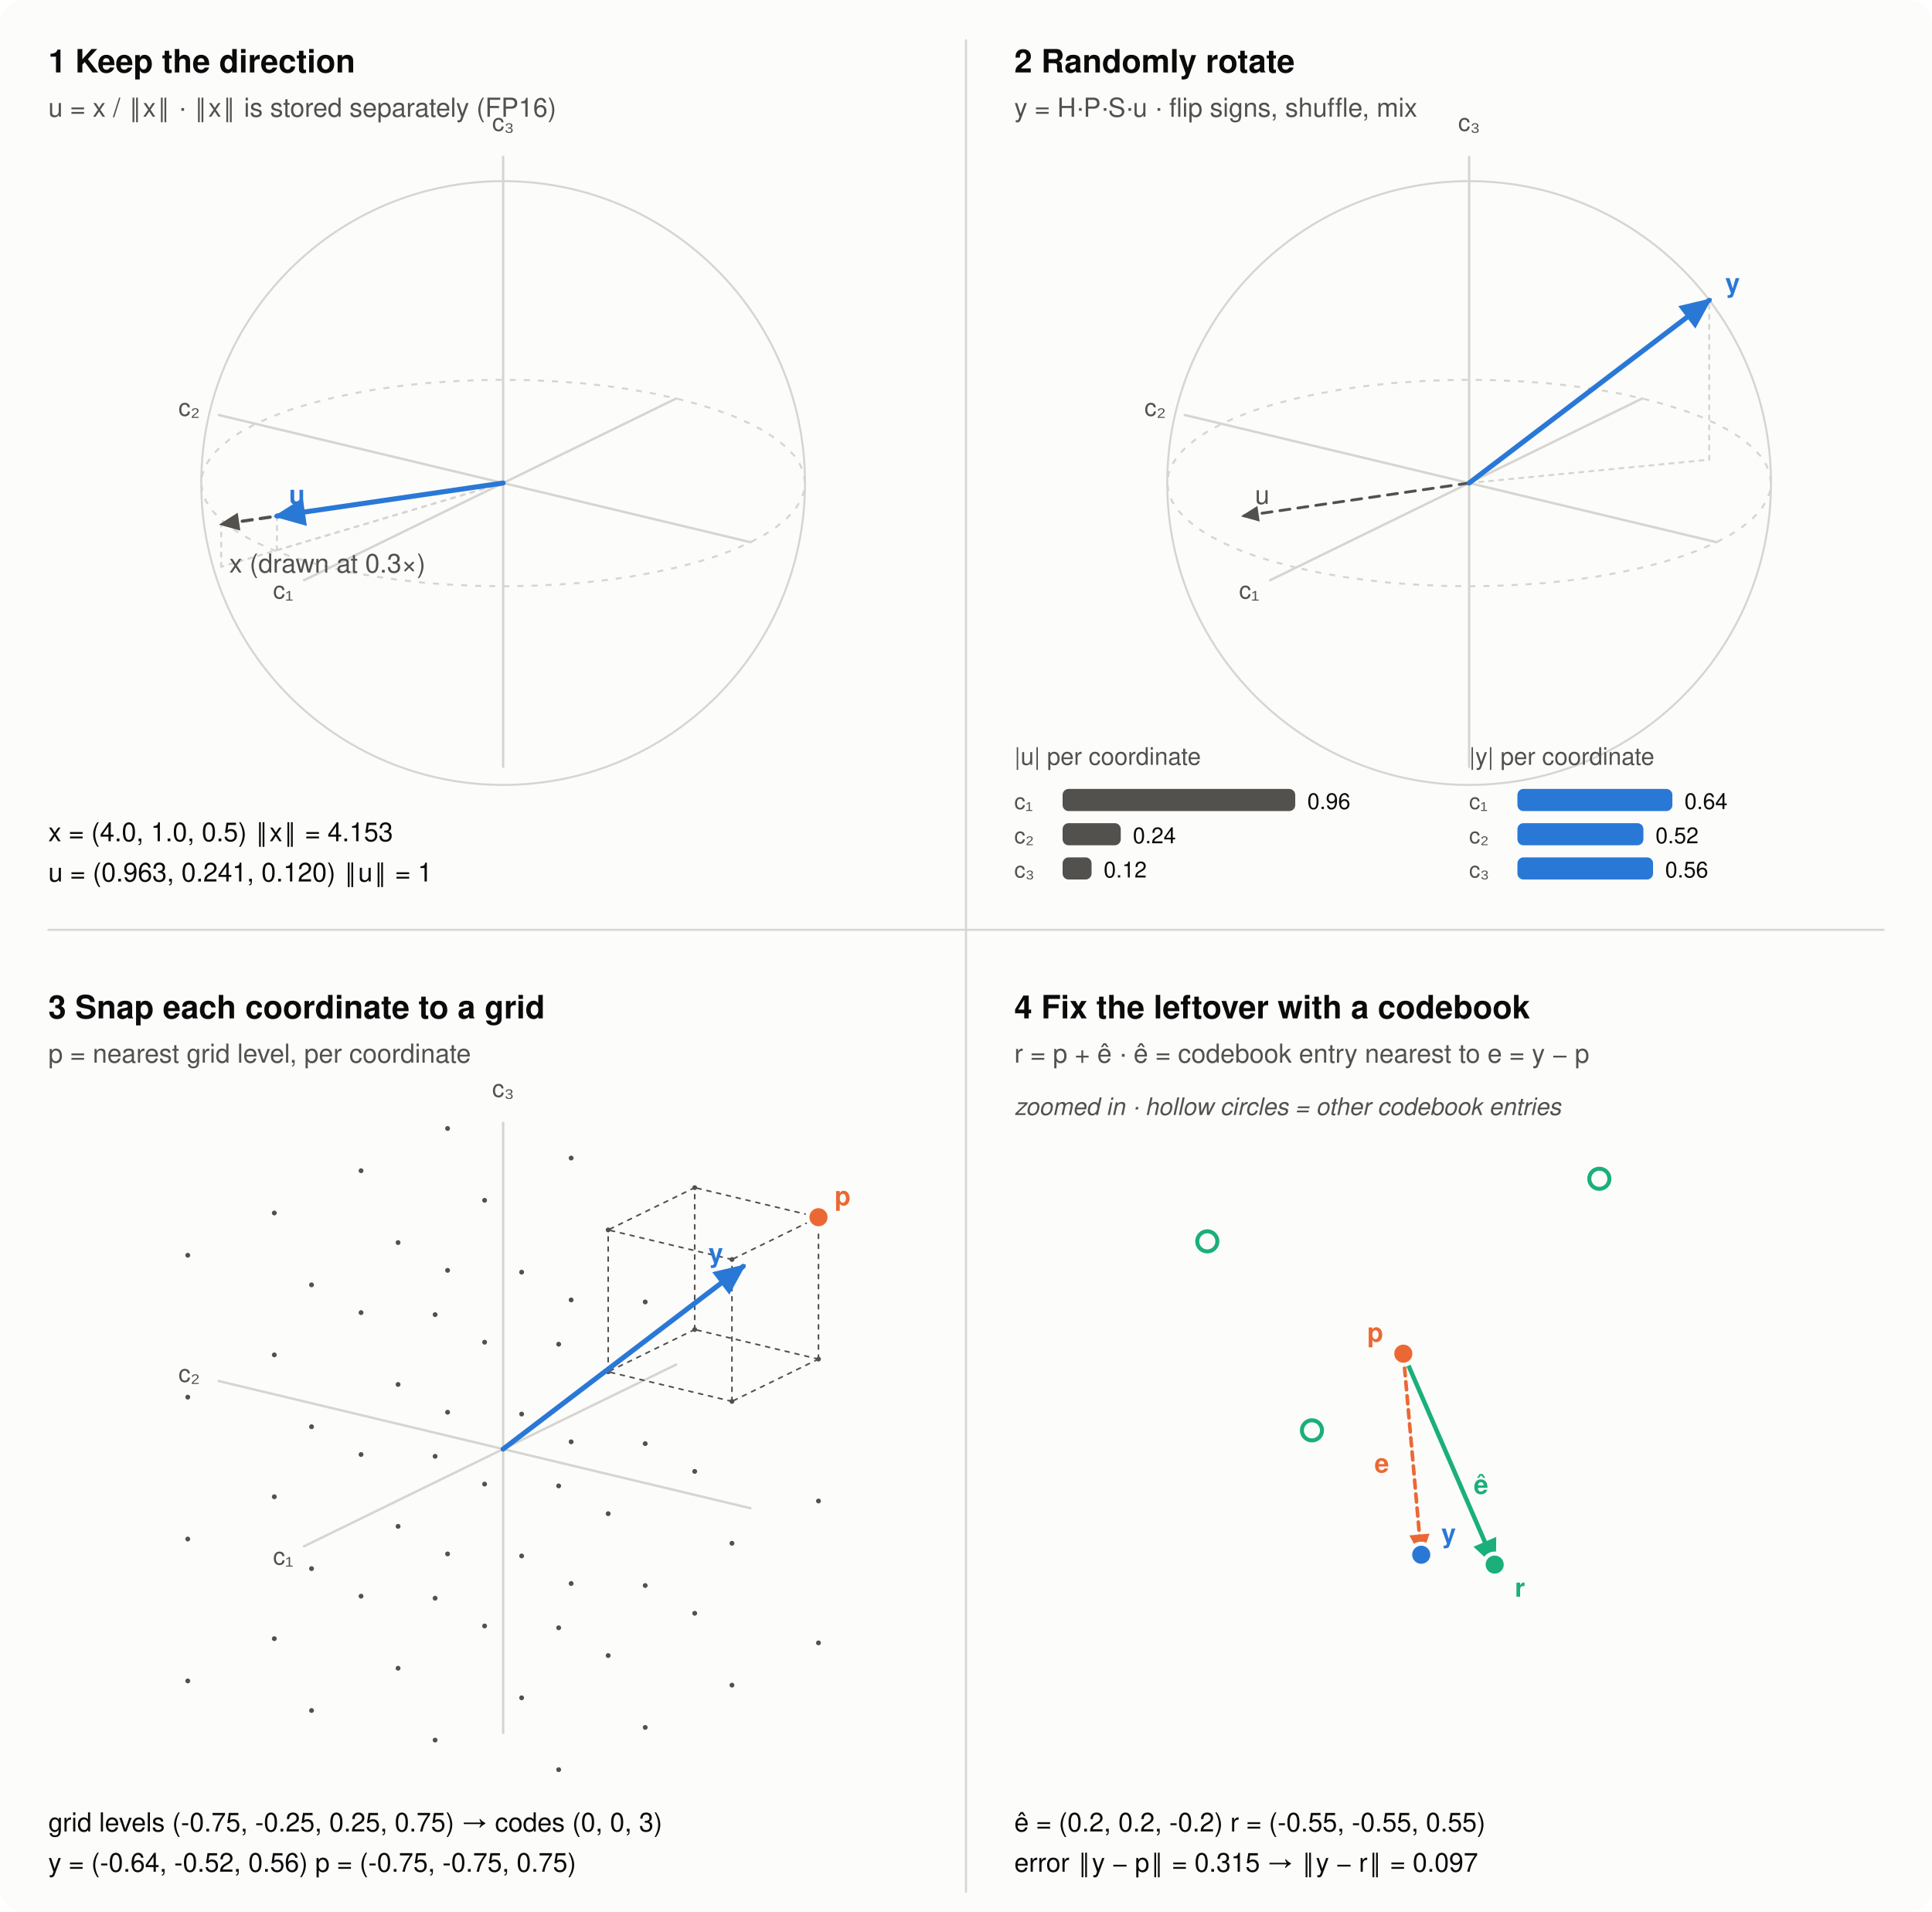
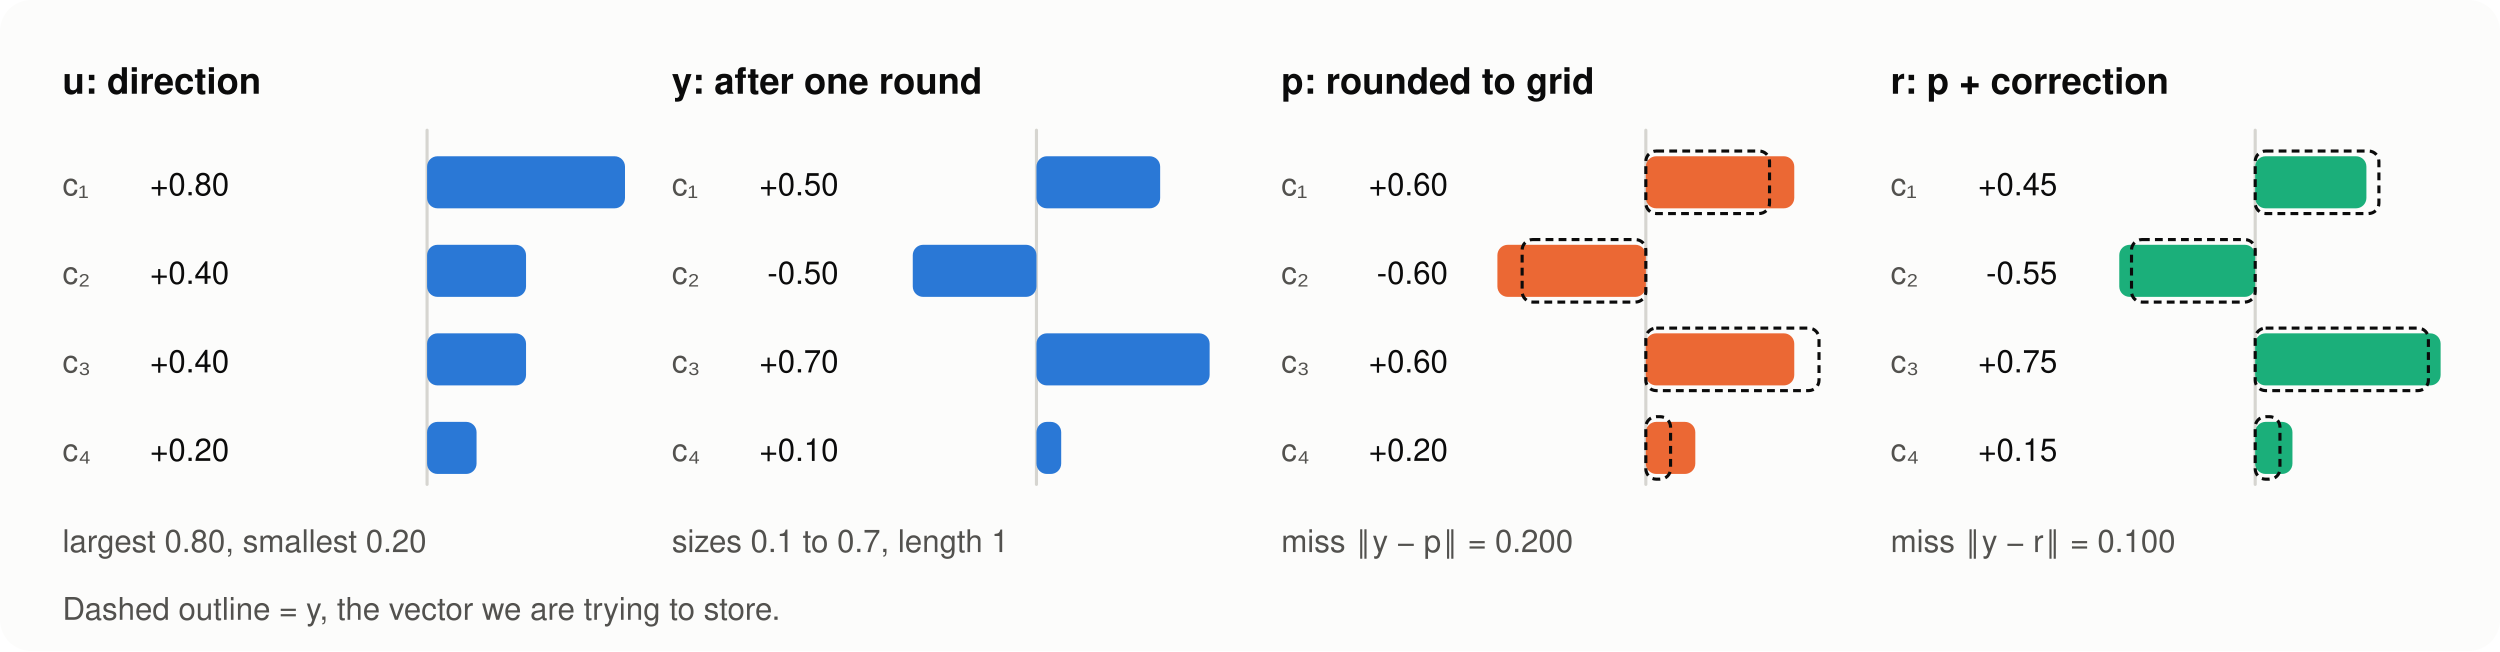
- <svg xmlns="http://www.w3.org/2000/svg" width="960" height="950" viewBox="0 0 960 950" font-family="-apple-system, BlinkMacSystemFont, 'Segoe UI', Helvetica, Arial, sans-serif" role="img">
-   <defs>
-     <marker id="head-text" viewBox="0 0 10 10" refX="8" refY="5" markerWidth="7" markerHeight="7" orient="auto-start-reverse">
-       <path d="M0,1 L9,5 L0,9 z" fill="#0b0b0b" />
-     </marker>
-     <marker id="head-text2" viewBox="0 0 10 10" refX="8" refY="5" markerWidth="7" markerHeight="7" orient="auto-start-reverse">
-       <path d="M0,1 L9,5 L0,9 z" fill="#52514e" />
-     </marker>
-     <marker id="head-blue" viewBox="0 0 10 10" refX="8" refY="5" markerWidth="7" markerHeight="7" orient="auto-start-reverse">
-       <path d="M0,1 L9,5 L0,9 z" fill="#2a78d6" />
-     </marker>
-     <marker id="head-orange" viewBox="0 0 10 10" refX="8" refY="5" markerWidth="7" markerHeight="7" orient="auto-start-reverse">
-       <path d="M0,1 L9,5 L0,9 z" fill="#eb6834" />
-     </marker>
-     <marker id="head-aqua" viewBox="0 0 10 10" refX="8" refY="5" markerWidth="7" markerHeight="7" orient="auto-start-reverse">
-       <path d="M0,1 L9,5 L0,9 z" fill="#1baf7a" />
-     </marker>
-   </defs>
+ <svg xmlns="http://www.w3.org/2000/svg" width="960" height="250" viewBox="0 0 960 250" font-family="-apple-system, BlinkMacSystemFont, 'Segoe UI', Helvetica, Arial, sans-serif" role="img">
  <rect width="100%" height="100%" rx="12" fill="#fcfcfb" />
-   <text x="24.0" y="36.0" font-size="16" font-weight="700" fill="#0b0b0b" text-anchor="start">1  Keep the direction</text>
-   <text x="24.0" y="58.0" font-size="13" font-weight="400" fill="#52514e" text-anchor="start">u = x / ‖x‖   ·   ‖x‖ is stored separately (FP16)</text>
-   <line x1="336.0" y1="198.0" x2="151.1" y2="288.3" stroke="#d6d5d0" stroke-width="1.2" stroke-linecap="round" />
-   <text x="140.7" y="297.4" font-size="12" font-weight="400" fill="#52514e" text-anchor="middle">c₁</text>
-   <line x1="372.9" y1="269.4" x2="108.7" y2="206.2" stroke="#d6d5d0" stroke-width="1.2" stroke-linecap="round" />
-   <text x="94.0" y="206.6" font-size="12" font-weight="400" fill="#52514e" text-anchor="middle">c₂</text>
-   <line x1="250.0" y1="381.0" x2="250.0" y2="77.9" stroke="#d6d5d0" stroke-width="1.2" stroke-linecap="round" />
-   <text x="250.0" y="65.0" font-size="12" font-weight="400" fill="#52514e" text-anchor="middle">c₃</text>
-   <polyline points="164.0,282.0 153.6,279.3 143.9,276.3 135.1,273.0 127.1,269.4 120.1,265.7 114.1,261.7 109.0,257.5 105.1,253.3 102.3,248.9 100.6,244.5 100.0,240.0 100.6,235.5 102.3,231.1 105.1,226.7 109.0,222.5 114.1,218.3 120.1,214.3 127.1,210.6 135.1,207.0 143.9,203.7 153.6,200.7 164.0,198.0 175.0,195.6 186.6,193.5 198.7,191.8 211.2,190.4 224.0,189.5 236.9,188.9 250.0,188.7 263.1,188.9 276.0,189.5 288.8,190.4 301.3,191.8 313.4,193.5 325.0,195.6 336.0,198.0 346.4,200.7 356.1,203.7 364.9,207.0 372.9,210.6 379.9,214.3 385.9,218.3 391.0,222.5 394.9,226.7 397.7,231.1 399.4,235.5 400.0,240.0 399.4,244.5 397.7,248.9 394.9,253.3 391.0,257.5 385.9,261.7 379.9,265.7 372.9,269.4 364.9,273.0 356.1,276.3 346.4,279.3 336.0,282.0 325.0,284.4 313.4,286.5 301.3,288.2 288.8,289.6 276.0,290.5 263.1,291.1 250.0,291.3 236.9,291.1 224.0,290.5 211.2,289.6 198.7,288.2 186.6,286.5 175.0,284.4 164.0,282.0" fill="none" stroke="#d6d5d0" stroke-width="1" stroke-dasharray="3 4" />
-   <circle cx="250.0" cy="240.0" r="150" fill="none" stroke="#d6d5d0" stroke-width="1" />
-   <line x1="109.9" y1="281.6" x2="109.9" y2="260.5" stroke="#d6d5d0" stroke-width="1" stroke-linecap="round" stroke-dasharray="2 3" />
-   <line x1="250.0" y1="240.0" x2="109.9" y2="281.6" stroke="#d6d5d0" stroke-width="1" stroke-linecap="round" stroke-dasharray="2 3" />
-   <line x1="250.0" y1="240.0" x2="109.9" y2="260.5" stroke="#52514e" stroke-width="1.6" stroke-linecap="round" stroke-dasharray="5 4" marker-end="url(#head-text2)" />
-   <text x="113.9" y="284.5" font-size="13" font-weight="400" fill="#52514e" text-anchor="start">x (drawn at 0.3×)</text>
-   <line x1="137.6" y1="273.4" x2="137.6" y2="256.4" stroke="#d6d5d0" stroke-width="1" stroke-linecap="round" stroke-dasharray="2 3" />
-   <line x1="250.0" y1="240.0" x2="137.6" y2="273.4" stroke="#d6d5d0" stroke-width="1" stroke-linecap="round" stroke-dasharray="2 3" />
-   <line x1="250.0" y1="240.0" x2="137.6" y2="256.4" stroke="#2a78d6" stroke-width="2.5" stroke-linecap="round" marker-end="url(#head-blue)" />
-   <text x="143.6" y="250.4" font-size="13" font-weight="600" fill="#2a78d6" text-anchor="start">u</text>
-   <text x="24.0" y="418.0" font-size="13" font-weight="400" fill="#0b0b0b" text-anchor="start">x = (4.0, 1.0, 0.5)   ‖x‖ = 4.153</text>
-   <text x="24.0" y="438.0" font-size="13" font-weight="400" fill="#0b0b0b" text-anchor="start">u = (0.963, 0.241, 0.120)   ‖u‖ = 1</text>
-   <text x="504.0" y="36.0" font-size="16" font-weight="700" fill="#0b0b0b" text-anchor="start">2  Randomly rotate</text>
-   <text x="504.0" y="58.0" font-size="13" font-weight="400" fill="#52514e" text-anchor="start">y = H·P·S·u   ·   flip signs, shuffle, mix</text>
-   <line x1="816.0" y1="198.0" x2="631.1" y2="288.3" stroke="#d6d5d0" stroke-width="1.2" stroke-linecap="round" />
-   <text x="620.7" y="297.4" font-size="12" font-weight="400" fill="#52514e" text-anchor="middle">c₁</text>
-   <line x1="852.9" y1="269.4" x2="588.7" y2="206.2" stroke="#d6d5d0" stroke-width="1.2" stroke-linecap="round" />
-   <text x="574.0" y="206.6" font-size="12" font-weight="400" fill="#52514e" text-anchor="middle">c₂</text>
-   <line x1="730.0" y1="381.0" x2="730.0" y2="77.9" stroke="#d6d5d0" stroke-width="1.2" stroke-linecap="round" />
-   <text x="730.0" y="65.0" font-size="12" font-weight="400" fill="#52514e" text-anchor="middle">c₃</text>
-   <polyline points="644.0,282.0 633.6,279.3 623.9,276.3 615.1,273.0 607.1,269.4 600.1,265.7 594.1,261.7 589.0,257.5 585.1,253.3 582.3,248.9 580.6,244.5 580.0,240.0 580.6,235.5 582.3,231.1 585.1,226.7 589.0,222.5 594.1,218.3 600.1,214.3 607.1,210.6 615.1,207.0 623.9,203.7 633.6,200.7 644.0,198.0 655.0,195.6 666.6,193.5 678.7,191.8 691.2,190.4 704.0,189.5 716.9,188.9 730.0,188.7 743.1,188.9 756.0,189.5 768.8,190.4 781.3,191.8 793.4,193.5 805.0,195.6 816.0,198.0 826.4,200.7 836.1,203.7 844.9,207.0 852.9,210.6 859.9,214.3 865.9,218.3 871.0,222.5 874.9,226.7 877.7,231.1 879.4,235.5 880.0,240.0 879.4,244.5 877.7,248.9 874.9,253.3 871.0,257.5 865.9,261.7 859.9,265.7 852.9,269.4 844.9,273.0 836.1,276.3 826.4,279.3 816.0,282.0 805.0,284.4 793.4,286.5 781.3,288.2 768.8,289.6 756.0,290.5 743.1,291.1 730.0,291.3 716.9,291.1 704.0,290.5 691.2,289.6 678.7,288.2 666.6,286.5 655.0,284.4 644.0,282.0" fill="none" stroke="#d6d5d0" stroke-width="1" stroke-dasharray="3 4" />
-   <circle cx="730.0" cy="240.0" r="150" fill="none" stroke="#d6d5d0" stroke-width="1" />
-   <line x1="730.0" y1="240.0" x2="617.6" y2="256.4" stroke="#52514e" stroke-width="1.4" stroke-linecap="round" stroke-dasharray="5 4" marker-end="url(#head-text2)" />
-   <text x="623.6" y="250.4" font-size="13" font-weight="400" fill="#52514e" text-anchor="start">u</text>
-   <line x1="849.3" y1="228.4" x2="849.3" y2="149.2" stroke="#d6d5d0" stroke-width="1" stroke-linecap="round" stroke-dasharray="2 3" />
-   <line x1="730.0" y1="240.0" x2="849.3" y2="228.4" stroke="#d6d5d0" stroke-width="1" stroke-linecap="round" stroke-dasharray="2 3" />
-   <line x1="730.0" y1="240.0" x2="849.3" y2="149.2" stroke="#2a78d6" stroke-width="2.5" stroke-linecap="round" marker-end="url(#head-blue)" />
-   <text x="857.3" y="145.2" font-size="13" font-weight="600" fill="#2a78d6" text-anchor="start">y</text>
-   <text x="504.0" y="380.0" font-size="12" font-weight="400" fill="#52514e" text-anchor="start">|u| per coordinate</text>
-   <text x="504.0" y="402.0" font-size="11" font-weight="400" fill="#52514e" text-anchor="start">c₁</text>
-   <rect x="528" y="392" width="115.6" height="11" rx="3" fill="#52514e" />
-   <text x="649.6" y="402.0" font-size="11" font-weight="400" fill="#0b0b0b" text-anchor="start">0.96</text>
-   <text x="504.0" y="419.0" font-size="11" font-weight="400" fill="#52514e" text-anchor="start">c₂</text>
-   <rect x="528" y="409" width="28.9" height="11" rx="3" fill="#52514e" />
-   <text x="562.9" y="419.0" font-size="11" font-weight="400" fill="#0b0b0b" text-anchor="start">0.24</text>
-   <text x="504.0" y="436.0" font-size="11" font-weight="400" fill="#52514e" text-anchor="start">c₃</text>
-   <rect x="528" y="426" width="14.4" height="11" rx="3" fill="#52514e" />
-   <text x="548.4" y="436.0" font-size="11" font-weight="400" fill="#0b0b0b" text-anchor="start">0.12</text>
-   <text x="730.0" y="380.0" font-size="12" font-weight="400" fill="#52514e" text-anchor="start">|y| per coordinate</text>
-   <text x="730.0" y="402.0" font-size="11" font-weight="400" fill="#52514e" text-anchor="start">c₁</text>
-   <rect x="754" y="392" width="77.0" height="11" rx="3" fill="#2a78d6" />
-   <text x="837.0" y="402.0" font-size="11" font-weight="400" fill="#0b0b0b" text-anchor="start">0.64</text>
-   <text x="730.0" y="419.0" font-size="11" font-weight="400" fill="#52514e" text-anchor="start">c₂</text>
-   <rect x="754" y="409" width="62.6" height="11" rx="3" fill="#2a78d6" />
-   <text x="822.6" y="419.0" font-size="11" font-weight="400" fill="#0b0b0b" text-anchor="start">0.52</text>
-   <text x="730.0" y="436.0" font-size="11" font-weight="400" fill="#52514e" text-anchor="start">c₃</text>
-   <rect x="754" y="426" width="67.4" height="11" rx="3" fill="#2a78d6" />
-   <text x="827.4" y="436.0" font-size="11" font-weight="400" fill="#0b0b0b" text-anchor="start">0.56</text>
-   <text x="24.0" y="506.0" font-size="16" font-weight="700" fill="#0b0b0b" text-anchor="start">3  Snap each coordinate to a grid</text>
-   <text x="24.0" y="528.0" font-size="13" font-weight="400" fill="#52514e" text-anchor="start">p = nearest grid level, per coordinate</text>
-   <line x1="336.0" y1="678.0" x2="151.1" y2="768.3" stroke="#d6d5d0" stroke-width="1.2" stroke-linecap="round" />
-   <text x="140.7" y="777.4" font-size="12" font-weight="400" fill="#52514e" text-anchor="middle">c₁</text>
-   <line x1="372.9" y1="749.4" x2="108.7" y2="686.2" stroke="#d6d5d0" stroke-width="1.2" stroke-linecap="round" />
-   <text x="94.0" y="686.6" font-size="12" font-weight="400" fill="#52514e" text-anchor="middle">c₂</text>
-   <line x1="250.0" y1="861.0" x2="250.0" y2="557.9" stroke="#d6d5d0" stroke-width="1.2" stroke-linecap="round" />
-   <text x="250.0" y="545.0" font-size="12" font-weight="400" fill="#52514e" text-anchor="middle">c₃</text>
-   <circle cx="406.7" cy="816.3" r="2.2" fill="#52514e" stroke="#fcfcfb" stroke-width="2" />
-   <circle cx="406.7" cy="745.8" r="2.2" fill="#52514e" stroke="#fcfcfb" stroke-width="2" />
-   <circle cx="406.7" cy="675.3" r="2.2" fill="#52514e" stroke="#fcfcfb" stroke-width="2" />
-   <circle cx="406.7" cy="604.8" r="2.2" fill="#52514e" stroke="#fcfcfb" stroke-width="2" />
-   <circle cx="345.2" cy="801.6" r="2.2" fill="#52514e" stroke="#fcfcfb" stroke-width="2" />
-   <circle cx="345.2" cy="731.1" r="2.2" fill="#52514e" stroke="#fcfcfb" stroke-width="2" />
-   <circle cx="345.2" cy="660.6" r="2.2" fill="#52514e" stroke="#fcfcfb" stroke-width="2" />
-   <circle cx="345.2" cy="590.1" r="2.2" fill="#52514e" stroke="#fcfcfb" stroke-width="2" />
-   <circle cx="283.8" cy="786.8" r="2.2" fill="#52514e" stroke="#fcfcfb" stroke-width="2" />
-   <circle cx="283.8" cy="716.4" r="2.2" fill="#52514e" stroke="#fcfcfb" stroke-width="2" />
-   <circle cx="283.8" cy="645.9" r="2.2" fill="#52514e" stroke="#fcfcfb" stroke-width="2" />
-   <circle cx="283.8" cy="575.4" r="2.2" fill="#52514e" stroke="#fcfcfb" stroke-width="2" />
-   <circle cx="222.4" cy="772.1" r="2.2" fill="#52514e" stroke="#fcfcfb" stroke-width="2" />
-   <circle cx="222.4" cy="701.7" r="2.2" fill="#52514e" stroke="#fcfcfb" stroke-width="2" />
-   <circle cx="222.4" cy="631.2" r="2.2" fill="#52514e" stroke="#fcfcfb" stroke-width="2" />
-   <circle cx="222.4" cy="560.7" r="2.2" fill="#52514e" stroke="#fcfcfb" stroke-width="2" />
-   <circle cx="363.7" cy="837.3" r="2.2" fill="#52514e" stroke="#fcfcfb" stroke-width="2" />
-   <circle cx="363.7" cy="766.8" r="2.2" fill="#52514e" stroke="#fcfcfb" stroke-width="2" />
-   <circle cx="363.7" cy="696.3" r="2.2" fill="#52514e" stroke="#fcfcfb" stroke-width="2" />
-   <circle cx="363.7" cy="625.8" r="2.2" fill="#52514e" stroke="#fcfcfb" stroke-width="2" />
-   <circle cx="302.2" cy="822.6" r="2.2" fill="#52514e" stroke="#fcfcfb" stroke-width="2" />
-   <circle cx="302.2" cy="752.1" r="2.2" fill="#52514e" stroke="#fcfcfb" stroke-width="2" />
-   <circle cx="302.2" cy="681.6" r="2.2" fill="#52514e" stroke="#fcfcfb" stroke-width="2" />
-   <circle cx="302.2" cy="611.1" r="2.2" fill="#52514e" stroke="#fcfcfb" stroke-width="2" />
-   <circle cx="240.8" cy="807.9" r="2.2" fill="#52514e" stroke="#fcfcfb" stroke-width="2" />
-   <circle cx="240.8" cy="737.4" r="2.2" fill="#52514e" stroke="#fcfcfb" stroke-width="2" />
-   <circle cx="240.8" cy="666.9" r="2.2" fill="#52514e" stroke="#fcfcfb" stroke-width="2" />
-   <circle cx="240.8" cy="596.4" r="2.2" fill="#52514e" stroke="#fcfcfb" stroke-width="2" />
-   <circle cx="179.4" cy="793.1" r="2.2" fill="#52514e" stroke="#fcfcfb" stroke-width="2" />
-   <circle cx="179.4" cy="722.7" r="2.2" fill="#52514e" stroke="#fcfcfb" stroke-width="2" />
-   <circle cx="179.4" cy="652.2" r="2.2" fill="#52514e" stroke="#fcfcfb" stroke-width="2" />
-   <circle cx="179.4" cy="581.7" r="2.2" fill="#52514e" stroke="#fcfcfb" stroke-width="2" />
-   <circle cx="320.6" cy="858.3" r="2.2" fill="#52514e" stroke="#fcfcfb" stroke-width="2" />
-   <circle cx="320.6" cy="787.8" r="2.2" fill="#52514e" stroke="#fcfcfb" stroke-width="2" />
-   <circle cx="320.6" cy="717.3" r="2.2" fill="#52514e" stroke="#fcfcfb" stroke-width="2" />
-   <circle cx="320.6" cy="646.9" r="2.2" fill="#52514e" stroke="#fcfcfb" stroke-width="2" />
-   <circle cx="259.2" cy="843.6" r="2.2" fill="#52514e" stroke="#fcfcfb" stroke-width="2" />
-   <circle cx="259.2" cy="773.1" r="2.2" fill="#52514e" stroke="#fcfcfb" stroke-width="2" />
-   <circle cx="259.2" cy="702.6" r="2.2" fill="#52514e" stroke="#fcfcfb" stroke-width="2" />
-   <circle cx="259.2" cy="632.1" r="2.2" fill="#52514e" stroke="#fcfcfb" stroke-width="2" />
-   <circle cx="197.8" cy="828.9" r="2.2" fill="#52514e" stroke="#fcfcfb" stroke-width="2" />
-   <circle cx="197.8" cy="758.4" r="2.2" fill="#52514e" stroke="#fcfcfb" stroke-width="2" />
-   <circle cx="197.8" cy="687.9" r="2.2" fill="#52514e" stroke="#fcfcfb" stroke-width="2" />
-   <circle cx="197.8" cy="617.4" r="2.2" fill="#52514e" stroke="#fcfcfb" stroke-width="2" />
-   <circle cx="136.3" cy="814.2" r="2.2" fill="#52514e" stroke="#fcfcfb" stroke-width="2" />
-   <circle cx="136.3" cy="743.7" r="2.2" fill="#52514e" stroke="#fcfcfb" stroke-width="2" />
-   <circle cx="136.3" cy="673.2" r="2.2" fill="#52514e" stroke="#fcfcfb" stroke-width="2" />
-   <circle cx="136.3" cy="602.7" r="2.2" fill="#52514e" stroke="#fcfcfb" stroke-width="2" />
-   <circle cx="277.6" cy="879.3" r="2.2" fill="#52514e" stroke="#fcfcfb" stroke-width="2" />
-   <circle cx="277.6" cy="808.8" r="2.2" fill="#52514e" stroke="#fcfcfb" stroke-width="2" />
-   <circle cx="277.6" cy="738.3" r="2.2" fill="#52514e" stroke="#fcfcfb" stroke-width="2" />
-   <circle cx="277.6" cy="667.9" r="2.2" fill="#52514e" stroke="#fcfcfb" stroke-width="2" />
-   <circle cx="216.2" cy="864.6" r="2.2" fill="#52514e" stroke="#fcfcfb" stroke-width="2" />
-   <circle cx="216.2" cy="794.1" r="2.2" fill="#52514e" stroke="#fcfcfb" stroke-width="2" />
-   <circle cx="216.2" cy="723.6" r="2.2" fill="#52514e" stroke="#fcfcfb" stroke-width="2" />
-   <circle cx="216.2" cy="653.2" r="2.2" fill="#52514e" stroke="#fcfcfb" stroke-width="2" />
-   <circle cx="154.8" cy="849.9" r="2.2" fill="#52514e" stroke="#fcfcfb" stroke-width="2" />
-   <circle cx="154.8" cy="779.4" r="2.2" fill="#52514e" stroke="#fcfcfb" stroke-width="2" />
-   <circle cx="154.8" cy="708.9" r="2.2" fill="#52514e" stroke="#fcfcfb" stroke-width="2" />
-   <circle cx="154.8" cy="638.4" r="2.2" fill="#52514e" stroke="#fcfcfb" stroke-width="2" />
-   <circle cx="93.3" cy="835.2" r="2.2" fill="#52514e" stroke="#fcfcfb" stroke-width="2" />
-   <circle cx="93.3" cy="764.7" r="2.2" fill="#52514e" stroke="#fcfcfb" stroke-width="2" />
-   <circle cx="93.3" cy="694.2" r="2.2" fill="#52514e" stroke="#fcfcfb" stroke-width="2" />
-   <circle cx="93.3" cy="623.7" r="2.2" fill="#52514e" stroke="#fcfcfb" stroke-width="2" />
-   <line x1="406.7" y1="675.3" x2="363.7" y2="696.3" stroke="#52514e" stroke-width="0.8" stroke-linecap="round" stroke-dasharray="2 3" />
-   <line x1="406.7" y1="675.3" x2="345.2" y2="660.6" stroke="#52514e" stroke-width="0.8" stroke-linecap="round" stroke-dasharray="2 3" />
-   <line x1="406.7" y1="675.3" x2="406.7" y2="604.8" stroke="#52514e" stroke-width="0.8" stroke-linecap="round" stroke-dasharray="2 3" />
-   <line x1="363.7" y1="696.3" x2="302.2" y2="681.6" stroke="#52514e" stroke-width="0.8" stroke-linecap="round" stroke-dasharray="2 3" />
-   <line x1="363.7" y1="696.3" x2="363.7" y2="625.8" stroke="#52514e" stroke-width="0.8" stroke-linecap="round" stroke-dasharray="2 3" />
-   <line x1="345.2" y1="660.6" x2="302.2" y2="681.6" stroke="#52514e" stroke-width="0.8" stroke-linecap="round" stroke-dasharray="2 3" />
-   <line x1="345.2" y1="660.6" x2="345.2" y2="590.1" stroke="#52514e" stroke-width="0.8" stroke-linecap="round" stroke-dasharray="2 3" />
-   <line x1="302.2" y1="681.6" x2="302.2" y2="611.1" stroke="#52514e" stroke-width="0.8" stroke-linecap="round" stroke-dasharray="2 3" />
-   <line x1="406.7" y1="604.8" x2="363.7" y2="625.8" stroke="#52514e" stroke-width="0.8" stroke-linecap="round" stroke-dasharray="2 3" />
-   <line x1="406.7" y1="604.8" x2="345.2" y2="590.1" stroke="#52514e" stroke-width="0.8" stroke-linecap="round" stroke-dasharray="2 3" />
-   <line x1="363.7" y1="625.8" x2="302.2" y2="611.1" stroke="#52514e" stroke-width="0.8" stroke-linecap="round" stroke-dasharray="2 3" />
-   <line x1="345.2" y1="590.1" x2="302.2" y2="611.1" stroke="#52514e" stroke-width="0.8" stroke-linecap="round" stroke-dasharray="2 3" />
-   <line x1="250.0" y1="720.0" x2="369.3" y2="629.2" stroke="#2a78d6" stroke-width="2.5" stroke-linecap="round" marker-end="url(#head-blue)" />
-   <text x="359.3" y="627.2" font-size="13" font-weight="600" fill="#2a78d6" text-anchor="end">y</text>
-   <circle cx="406.7" cy="604.8" r="5.5" fill="#eb6834" stroke="#fcfcfb" stroke-width="2" />
-   <text x="414.7" y="598.8" font-size="13" font-weight="600" fill="#eb6834" text-anchor="start">p</text>
-   <text x="24.0" y="910.0" font-size="13" font-weight="400" fill="#0b0b0b" text-anchor="start">grid levels (-0.75, -0.25, 0.25, 0.75)  →  codes (0, 0, 3)</text>
-   <text x="24.0" y="930.0" font-size="13" font-weight="400" fill="#0b0b0b" text-anchor="start">y = (-0.64, -0.52, 0.56)   p = (-0.75, -0.75, 0.75)</text>
-   <text x="504.0" y="506.0" font-size="16" font-weight="700" fill="#0b0b0b" text-anchor="start">4  Fix the leftover with a codebook</text>
-   <text x="504.0" y="528.0" font-size="13" font-weight="400" fill="#52514e" text-anchor="start">r = p + ê   ·   ê = codebook entry nearest to e = y − p</text>
-   <text x="504.0" y="554.0" font-size="12" font-weight="400" fill="#52514e" text-anchor="start" font-style="italic">zoomed in · hollow circles = other codebook entries</text>
-   <circle cx="599.9" cy="616.8" r="5" fill="#fcfcfb" stroke="#1baf7a" stroke-width="2" />
-   <circle cx="794.7" cy="585.7" r="5" fill="#fcfcfb" stroke="#1baf7a" stroke-width="2" />
-   <circle cx="651.9" cy="710.7" r="5" fill="#fcfcfb" stroke="#1baf7a" stroke-width="2" />
-   <line x1="697.3" y1="672.6" x2="706.2" y2="772.5" stroke="#eb6834" stroke-width="1.8" stroke-linecap="round" stroke-dasharray="4 3" marker-end="url(#head-orange)" />
-   <text x="690.2" y="731.6" font-size="13" font-weight="600" fill="#eb6834" text-anchor="end">e</text>
-   <line x1="697.3" y1="672.6" x2="742.7" y2="777.4" stroke="#1baf7a" stroke-width="2.2" stroke-linecap="round" marker-end="url(#head-aqua)" />
-   <text x="732.3" y="742.2" font-size="13" font-weight="600" fill="#1baf7a" text-anchor="start">ê</text>
-   <circle cx="697.3" cy="672.6" r="5.5" fill="#eb6834" stroke="#fcfcfb" stroke-width="2" />
-   <text x="687.3" y="666.6" font-size="13" font-weight="600" fill="#eb6834" text-anchor="end">p</text>
-   <circle cx="706.2" cy="772.5" r="5.5" fill="#2a78d6" stroke="#fcfcfb" stroke-width="2" />
-   <text x="716.2" y="766.5" font-size="13" font-weight="600" fill="#2a78d6" text-anchor="start">y</text>
-   <circle cx="742.7" cy="777.4" r="5.5" fill="#1baf7a" stroke="#fcfcfb" stroke-width="2" />
-   <text x="752.7" y="793.4" font-size="13" font-weight="600" fill="#1baf7a" text-anchor="start">r</text>
-   <text x="504.0" y="910.0" font-size="13" font-weight="400" fill="#0b0b0b" text-anchor="start">ê = (0.2, 0.2, -0.2)   r = (-0.55, -0.55, 0.55)</text>
-   <text x="504.0" y="930.0" font-size="13" font-weight="400" fill="#0b0b0b" text-anchor="start">error ‖y − p‖ = 0.315  →  ‖y − r‖ = 0.097</text>
-   <line x1="24.0" y1="462.0" x2="936.0" y2="462.0" stroke="#d6d5d0" stroke-width="1.0" stroke-linecap="round" />
-   <line x1="480.0" y1="20.0" x2="480.0" y2="940.0" stroke="#d6d5d0" stroke-width="1.0" stroke-linecap="round" />
+   <text x="24.0" y="36.0" font-size="14" font-weight="700" fill="#0b0b0b" text-anchor="start">u: direction</text>
+   <line x1="164.0" y1="50.0" x2="164.0" y2="186.0" stroke="#d6d5d0" stroke-width="1.2" stroke-linecap="round" />
+   <text x="24.0" y="75.0" font-size="12" font-weight="400" fill="#52514e" text-anchor="start">c₁</text>
+   <text x="88.0" y="75.0" font-size="12" font-weight="400" fill="#0b0b0b" text-anchor="end">+0.80</text>
+   <rect x="164.0" y="60" width="76.0" height="20" rx="4" fill="#2a78d6" />
+   <text x="24.0" y="109.0" font-size="12" font-weight="400" fill="#52514e" text-anchor="start">c₂</text>
+   <text x="88.0" y="109.0" font-size="12" font-weight="400" fill="#0b0b0b" text-anchor="end">+0.40</text>
+   <rect x="164.0" y="94" width="38.0" height="20" rx="4" fill="#2a78d6" />
+   <text x="24.0" y="143.0" font-size="12" font-weight="400" fill="#52514e" text-anchor="start">c₃</text>
+   <text x="88.0" y="143.0" font-size="12" font-weight="400" fill="#0b0b0b" text-anchor="end">+0.40</text>
+   <rect x="164.0" y="128" width="38.0" height="20" rx="4" fill="#2a78d6" />
+   <text x="24.0" y="177.0" font-size="12" font-weight="400" fill="#52514e" text-anchor="start">c₄</text>
+   <text x="88.0" y="177.0" font-size="12" font-weight="400" fill="#0b0b0b" text-anchor="end">+0.20</text>
+   <rect x="164.0" y="162" width="19.0" height="20" rx="4" fill="#2a78d6" />
+   <text x="24.0" y="212.0" font-size="12" font-weight="400" fill="#52514e" text-anchor="start">largest 0.80, smallest 0.20</text>
+   <text x="258.0" y="36.0" font-size="14" font-weight="700" fill="#0b0b0b" text-anchor="start">y: after one round</text>
+   <line x1="398.0" y1="50.0" x2="398.0" y2="186.0" stroke="#d6d5d0" stroke-width="1.2" stroke-linecap="round" />
+   <text x="258.0" y="75.0" font-size="12" font-weight="400" fill="#52514e" text-anchor="start">c₁</text>
+   <text x="322.0" y="75.0" font-size="12" font-weight="400" fill="#0b0b0b" text-anchor="end">+0.50</text>
+   <rect x="398.0" y="60" width="47.5" height="20" rx="4" fill="#2a78d6" />
+   <text x="258.0" y="109.0" font-size="12" font-weight="400" fill="#52514e" text-anchor="start">c₂</text>
+   <text x="322.0" y="109.0" font-size="12" font-weight="400" fill="#0b0b0b" text-anchor="end">-0.50</text>
+   <rect x="350.5" y="94" width="47.5" height="20" rx="4" fill="#2a78d6" />
+   <text x="258.0" y="143.0" font-size="12" font-weight="400" fill="#52514e" text-anchor="start">c₃</text>
+   <text x="322.0" y="143.0" font-size="12" font-weight="400" fill="#0b0b0b" text-anchor="end">+0.70</text>
+   <rect x="398.0" y="128" width="66.5" height="20" rx="4" fill="#2a78d6" />
+   <text x="258.0" y="177.0" font-size="12" font-weight="400" fill="#52514e" text-anchor="start">c₄</text>
+   <text x="322.0" y="177.0" font-size="12" font-weight="400" fill="#0b0b0b" text-anchor="end">+0.10</text>
+   <rect x="398.0" y="162" width="9.5" height="20" rx="4" fill="#2a78d6" />
+   <text x="258.0" y="212.0" font-size="12" font-weight="400" fill="#52514e" text-anchor="start">sizes 0.1 to 0.7, length 1</text>
+   <text x="492.0" y="36.0" font-size="14" font-weight="700" fill="#0b0b0b" text-anchor="start">p: rounded to grid</text>
+   <line x1="632.0" y1="50.0" x2="632.0" y2="186.0" stroke="#d6d5d0" stroke-width="1.2" stroke-linecap="round" />
+   <text x="492.0" y="75.0" font-size="12" font-weight="400" fill="#52514e" text-anchor="start">c₁</text>
+   <text x="556.0" y="75.0" font-size="12" font-weight="400" fill="#0b0b0b" text-anchor="end">+0.60</text>
+   <rect x="632.0" y="60" width="57.0" height="20" rx="4" fill="#eb6834" />
+   <rect x="632.0" y="58" width="47.5" height="24" rx="4" fill="none" stroke="#0b0b0b" stroke-width="1.2" stroke-dasharray="3 2" />
+   <text x="492.0" y="109.0" font-size="12" font-weight="400" fill="#52514e" text-anchor="start">c₂</text>
+   <text x="556.0" y="109.0" font-size="12" font-weight="400" fill="#0b0b0b" text-anchor="end">-0.60</text>
+   <rect x="575.0" y="94" width="57.0" height="20" rx="4" fill="#eb6834" />
+   <rect x="584.5" y="92" width="47.5" height="24" rx="4" fill="none" stroke="#0b0b0b" stroke-width="1.2" stroke-dasharray="3 2" />
+   <text x="492.0" y="143.0" font-size="12" font-weight="400" fill="#52514e" text-anchor="start">c₃</text>
+   <text x="556.0" y="143.0" font-size="12" font-weight="400" fill="#0b0b0b" text-anchor="end">+0.60</text>
+   <rect x="632.0" y="128" width="57.0" height="20" rx="4" fill="#eb6834" />
+   <rect x="632.0" y="126" width="66.5" height="24" rx="4" fill="none" stroke="#0b0b0b" stroke-width="1.2" stroke-dasharray="3 2" />
+   <text x="492.0" y="177.0" font-size="12" font-weight="400" fill="#52514e" text-anchor="start">c₄</text>
+   <text x="556.0" y="177.0" font-size="12" font-weight="400" fill="#0b0b0b" text-anchor="end">+0.20</text>
+   <rect x="632.0" y="162" width="19.0" height="20" rx="4" fill="#eb6834" />
+   <rect x="632.0" y="160" width="9.5" height="24" rx="4" fill="none" stroke="#0b0b0b" stroke-width="1.2" stroke-dasharray="3 2" />
+   <text x="492.0" y="212.0" font-size="12" font-weight="400" fill="#52514e" text-anchor="start">miss ‖y − p‖ = 0.200</text>
+   <text x="726.0" y="36.0" font-size="14" font-weight="700" fill="#0b0b0b" text-anchor="start">r: p + correction</text>
+   <line x1="866.0" y1="50.0" x2="866.0" y2="186.0" stroke="#d6d5d0" stroke-width="1.2" stroke-linecap="round" />
+   <text x="726.0" y="75.0" font-size="12" font-weight="400" fill="#52514e" text-anchor="start">c₁</text>
+   <text x="790.0" y="75.0" font-size="12" font-weight="400" fill="#0b0b0b" text-anchor="end">+0.45</text>
+   <rect x="866.0" y="60" width="42.7" height="20" rx="4" fill="#1baf7a" />
+   <rect x="866.0" y="58" width="47.5" height="24" rx="4" fill="none" stroke="#0b0b0b" stroke-width="1.2" stroke-dasharray="3 2" />
+   <text x="726.0" y="109.0" font-size="12" font-weight="400" fill="#52514e" text-anchor="start">c₂</text>
+   <text x="790.0" y="109.0" font-size="12" font-weight="400" fill="#0b0b0b" text-anchor="end">-0.55</text>
+   <rect x="813.8" y="94" width="52.2" height="20" rx="4" fill="#1baf7a" />
+   <rect x="818.5" y="92" width="47.5" height="24" rx="4" fill="none" stroke="#0b0b0b" stroke-width="1.2" stroke-dasharray="3 2" />
+   <text x="726.0" y="143.0" font-size="12" font-weight="400" fill="#52514e" text-anchor="start">c₃</text>
+   <text x="790.0" y="143.0" font-size="12" font-weight="400" fill="#0b0b0b" text-anchor="end">+0.75</text>
+   <rect x="866.0" y="128" width="71.2" height="20" rx="4" fill="#1baf7a" />
+   <rect x="866.0" y="126" width="66.5" height="24" rx="4" fill="none" stroke="#0b0b0b" stroke-width="1.2" stroke-dasharray="3 2" />
+   <text x="726.0" y="177.0" font-size="12" font-weight="400" fill="#52514e" text-anchor="start">c₄</text>
+   <text x="790.0" y="177.0" font-size="12" font-weight="400" fill="#0b0b0b" text-anchor="end">+0.15</text>
+   <rect x="866.0" y="162" width="14.3" height="20" rx="4" fill="#1baf7a" />
+   <rect x="866.0" y="160" width="9.5" height="24" rx="4" fill="none" stroke="#0b0b0b" stroke-width="1.2" stroke-dasharray="3 2" />
+   <text x="726.0" y="212.0" font-size="12" font-weight="400" fill="#52514e" text-anchor="start">miss ‖y − r‖ = 0.100</text>
+   <text x="24.0" y="238.0" font-size="12" font-weight="400" fill="#52514e" text-anchor="start">Dashed outline = y, the vector we are trying to store.</text>
</svg>
